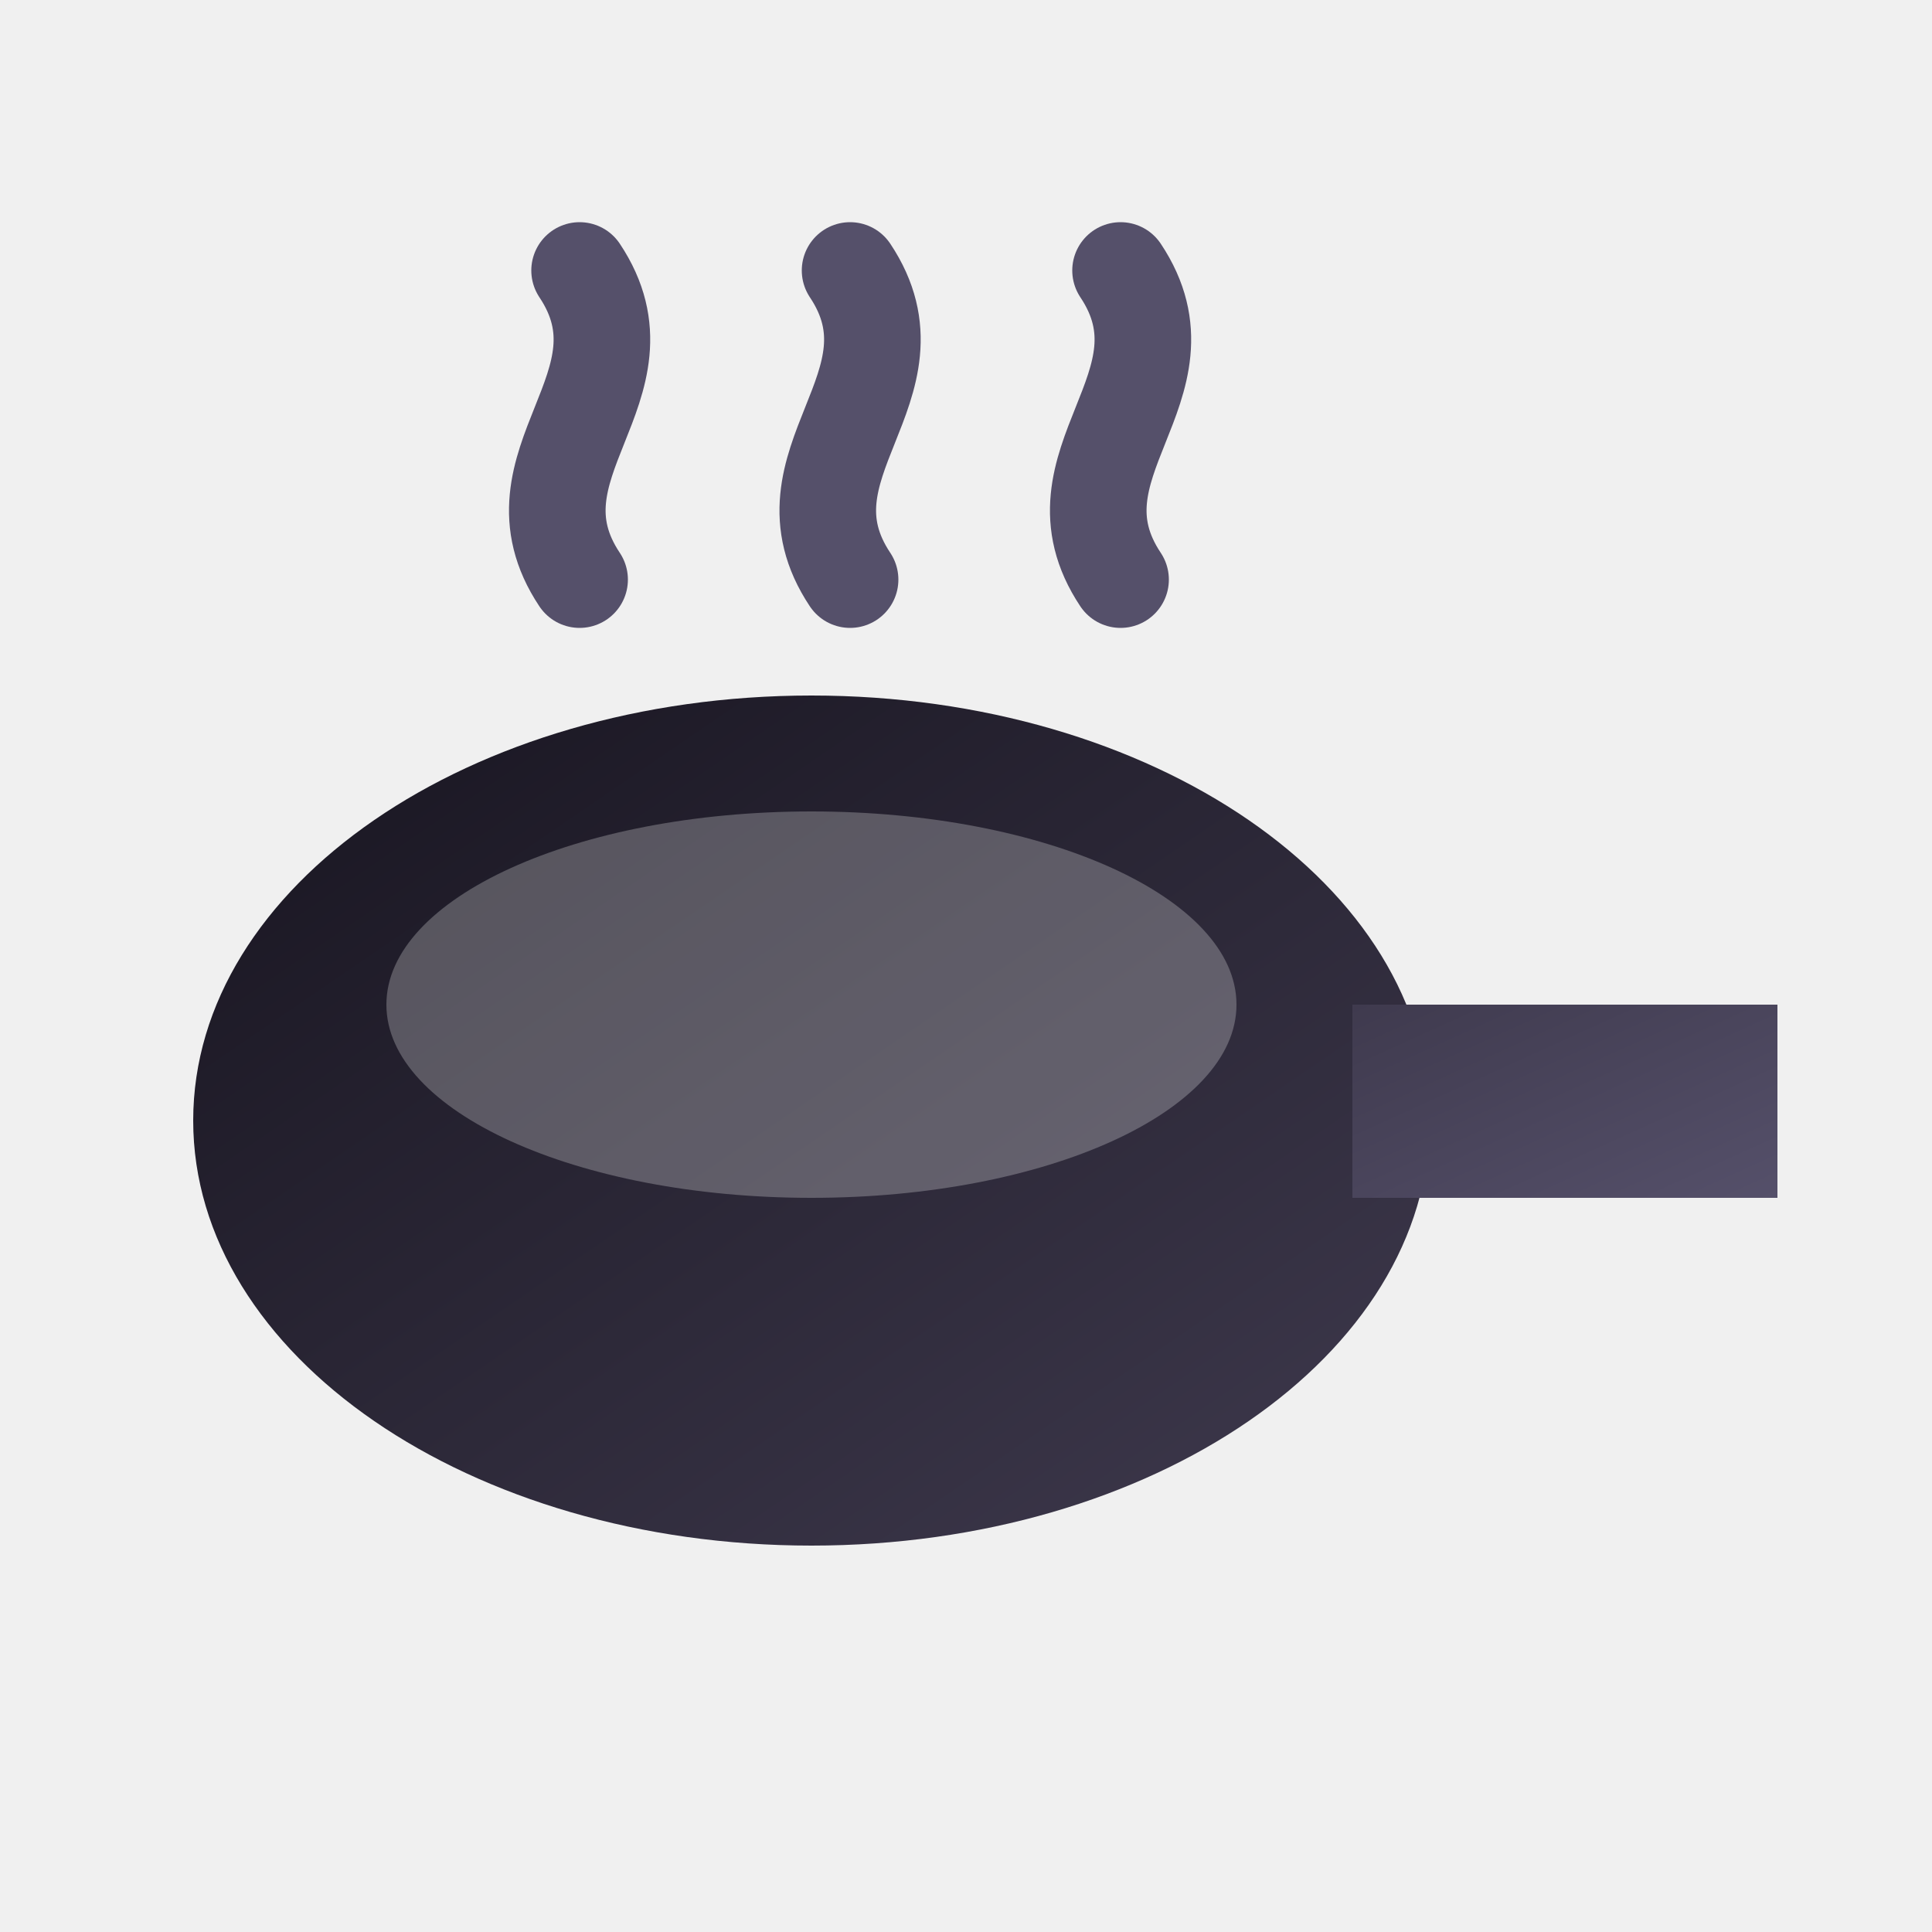
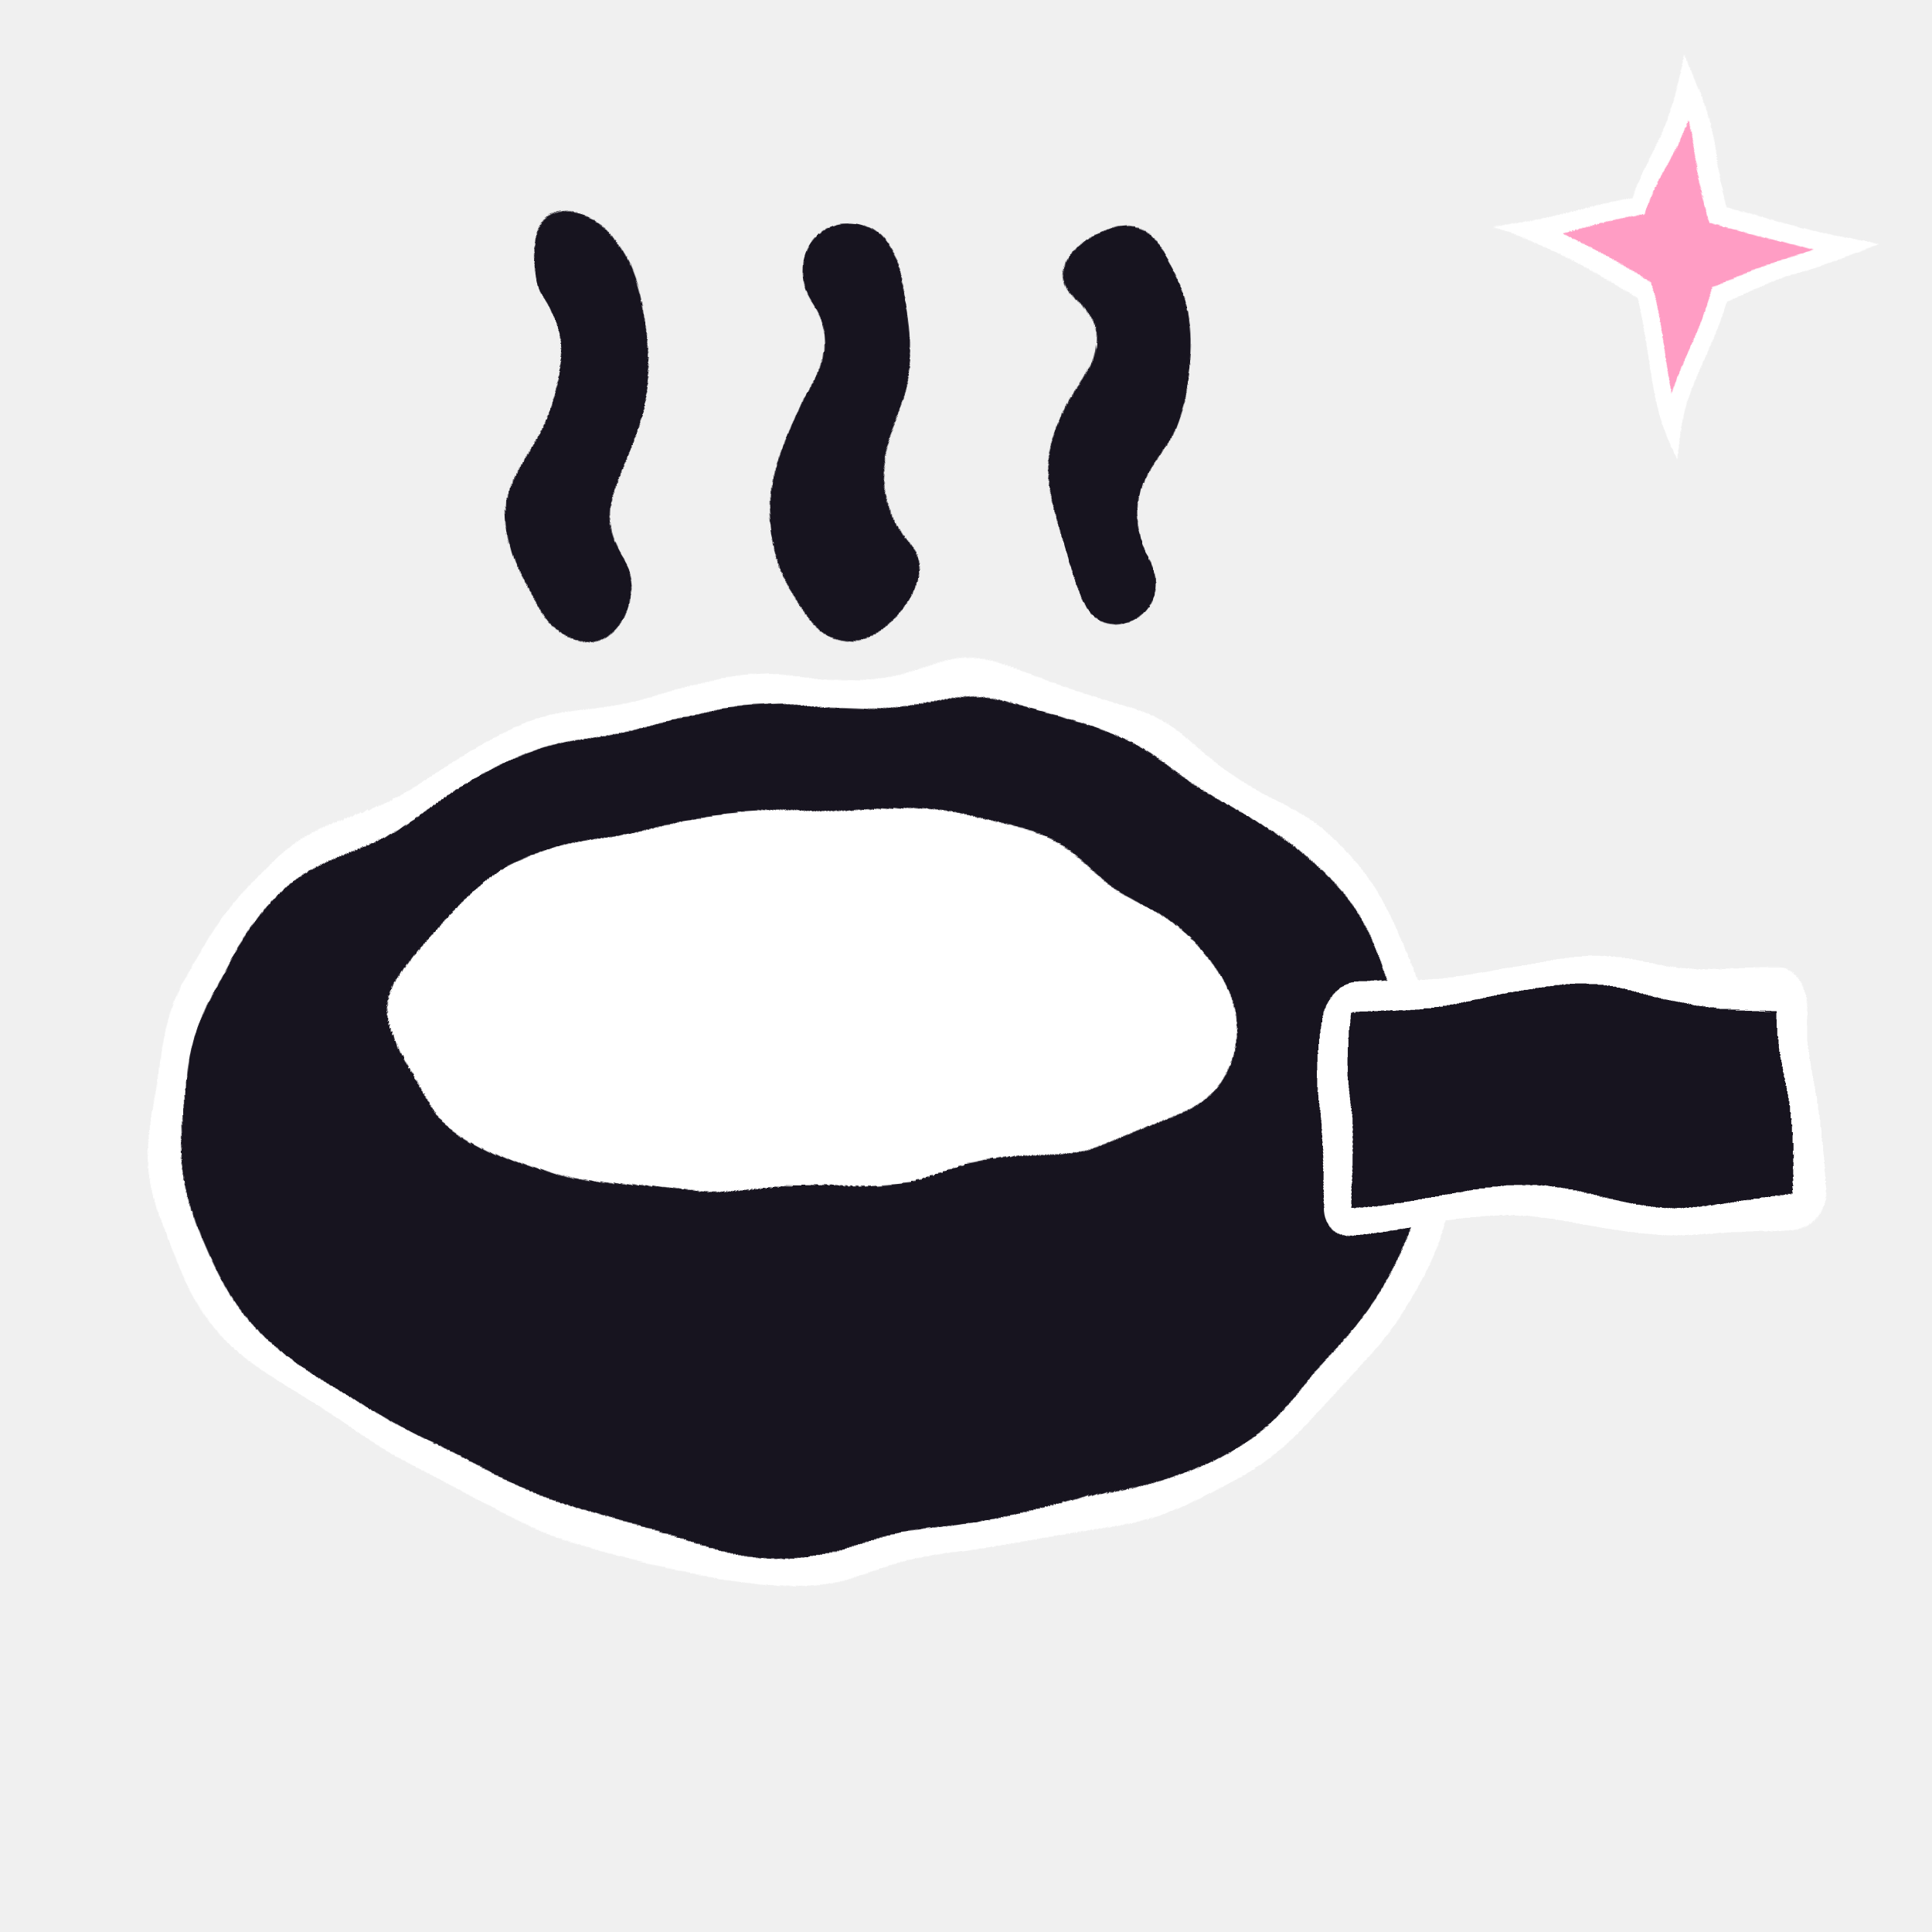
<svg xmlns="http://www.w3.org/2000/svg" viewBox="0 0 100 100">
  <defs>
-     <linearGradient id="a" x1="0" y1="0" x2="1" y2="1">
-       <stop offset="0" stop-color="#17141F" />
-       <stop offset="1" stop-color="#3F3A4E" />
-     </linearGradient>
-     <linearGradient id="b" x1="0" y1="0" x2="1" y2="1">
-       <stop offset="0" stop-color="#3F3A4E" />
-       <stop offset="1" stop-color="#55506A" />
-     </linearGradient>
+     <filter id="r" x="-8%" y="-8%" width="116%" height="116%">
+       <feTurbulence type="fractalNoise" baseFrequency="0.07" numOctaves="2" seed="7" />
+       <feDisplacementMap in="SourceGraphic" scale="4.2" xChannelSelector="R" yChannelSelector="G" />
+     </filter>
  </defs>
-   <ellipse cx="42" cy="58" rx="32" ry="22" fill="url(#a)" />
-   <path d="M70 52h22v10H70z" fill="url(#b)" />
-   <path d="M30 30c-4-6 4-10 0-16M44 30c-4-6 4-10 0-16M58 30c-4-6 4-10 0-16" stroke="#55506A" stroke-width="5" stroke-linecap="round" fill="none" />
-   <ellipse cx="42" cy="52" rx="22" ry="10" fill="#fff" opacity=".25" />
+   <g filter="url(#r)">
+     <ellipse cx="42" cy="58" rx="32" ry="22" fill="#17141F" stroke="#fff" stroke-width="3.2" stroke-linejoin="round" paint-order="stroke" />
+     <path d="M70 52h22v10H70z" fill="#17141F" stroke="#fff" stroke-width="3.2" stroke-linejoin="round" paint-order="stroke" />
+     <path d="M30 30c-4-6 4-10 0-16M44 30c-4-6 4-10 0-16M58 30c-4-6 4-10 0-16" stroke="#17141F" stroke-width="5" stroke-linecap="round" fill="none" />
+     <ellipse cx="42" cy="52" rx="22" ry="10" fill="#fff" />
+     <path d="M0 -7 L1.6 -1.6 L7 0 L1.6 1.6 L0 7 L-1.6 1.6 L-7 0 L-1.6 -1.6z" transform="translate(87 13)" fill="#FF9DC4" stroke="#fff" stroke-width="2" paint-order="stroke" />
+   </g>
</svg>
